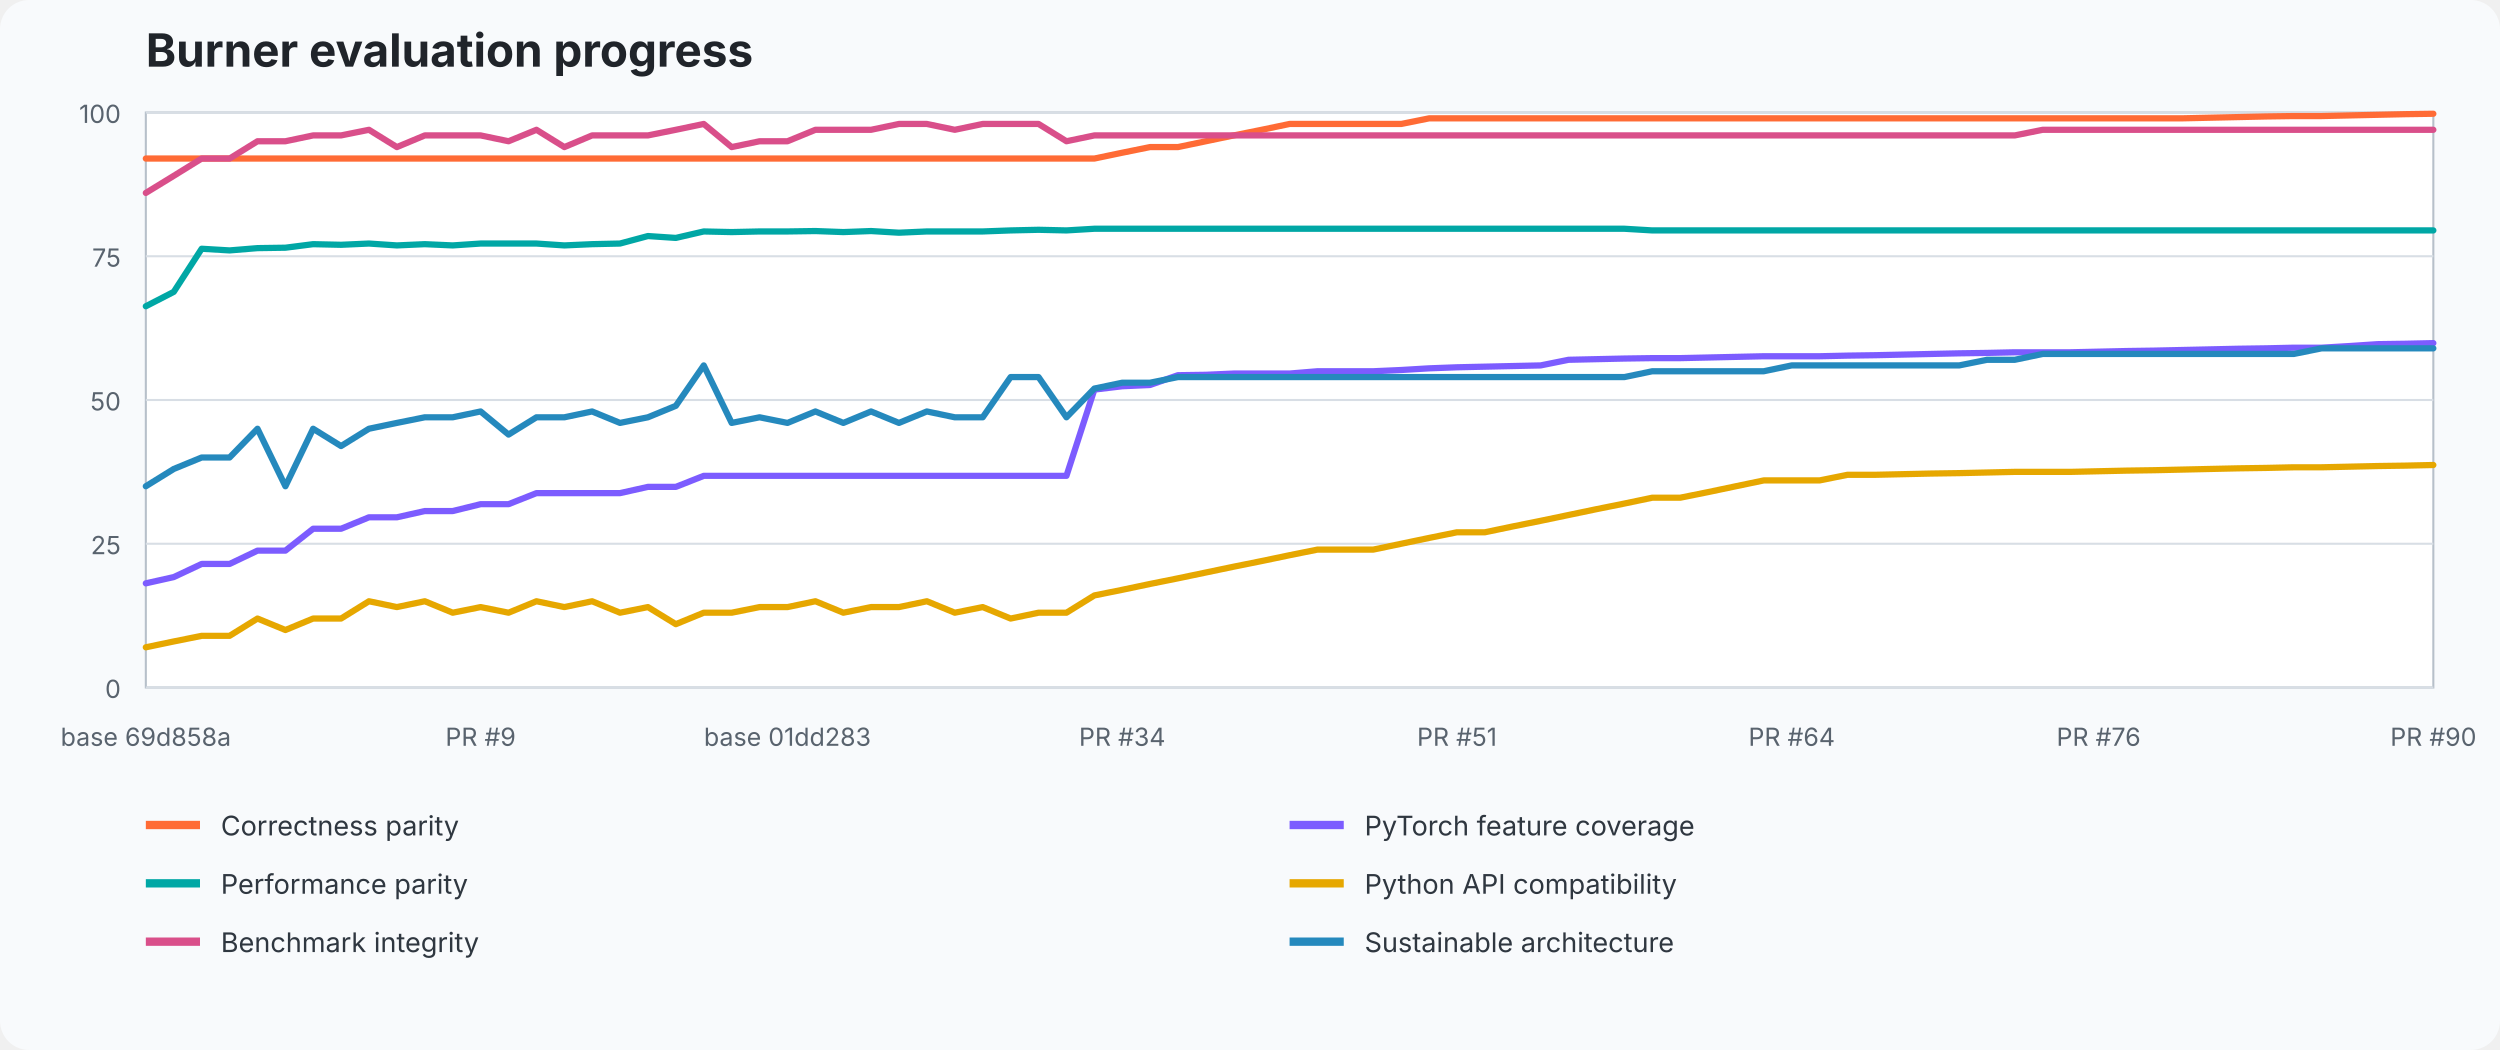
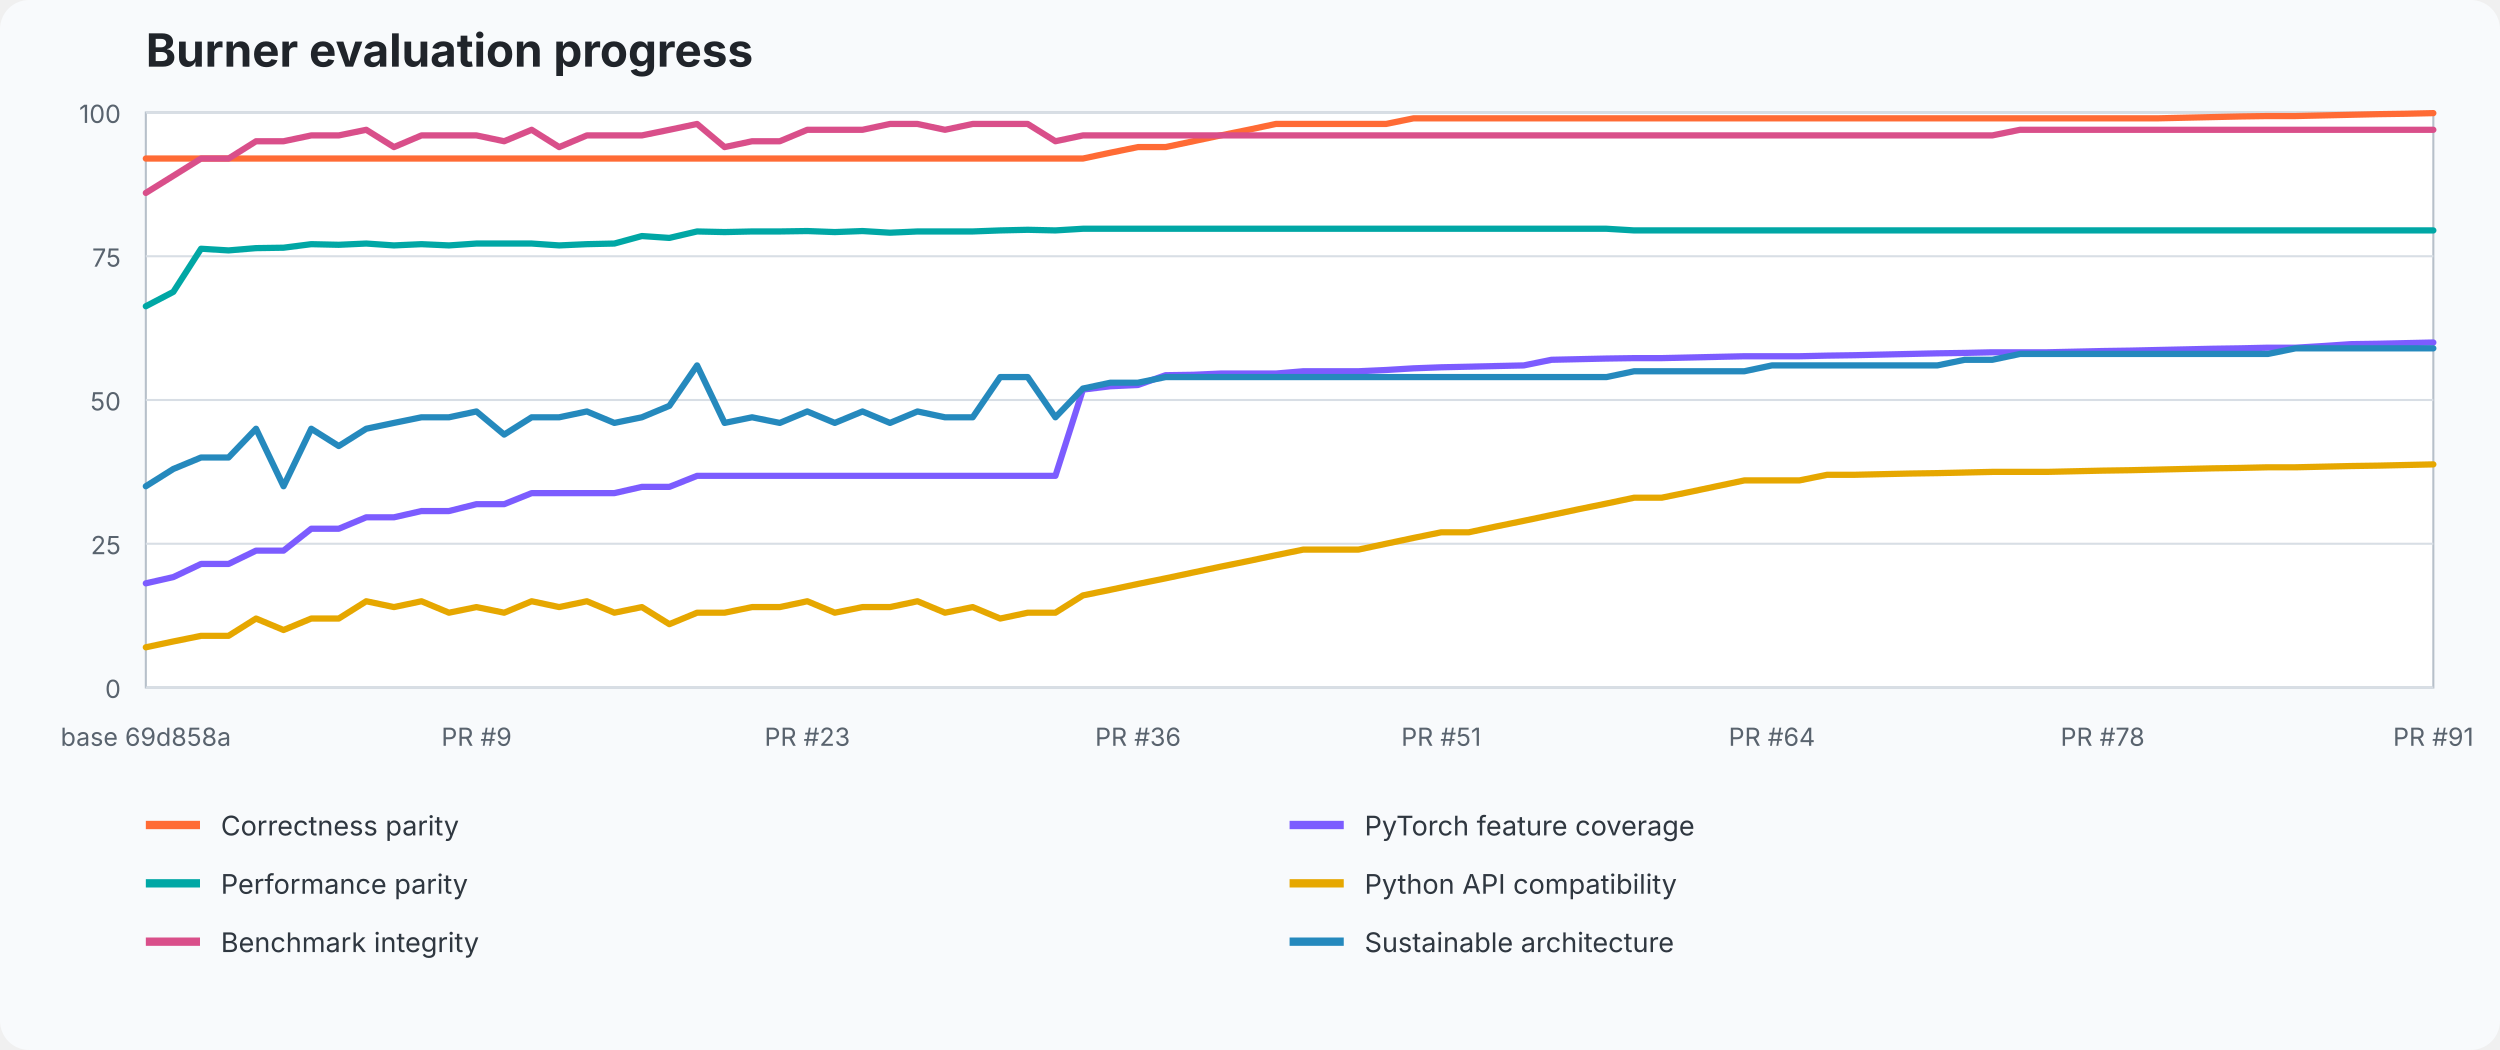
<svg xmlns="http://www.w3.org/2000/svg" width="1200" height="504" viewBox="0 0 1200 504" role="img" aria-labelledby="title desc">
  <style>text{font-family:ui-sans-serif,system-ui,-apple-system,BlinkMacSystemFont,"Segoe UI",sans-serif}.title{font-size:22px;font-weight:700;fill:#20242a}.axis{font-size:12px;fill:#59636e}.legend{font-size:13px;fill:#2f3740}.grid{stroke:#d8dee5;stroke-width:1}.plot{fill:#fff;stroke:#b7c0ca}</style>
  <rect width="100%" height="100%" fill="#f8fafc" rx="14" />
  <text x="70" y="32" class="title">Burner evaluation progress</text>
  <rect x="70" y="54" width="1098" height="276" class="plot" />
  <line x1="70" y1="330" x2="1168" y2="330" class="grid" />
  <text x="58" y="335" text-anchor="end" class="axis">0</text>
  <line x1="70" y1="261" x2="1168" y2="261" class="grid" />
  <text x="58" y="266" text-anchor="end" class="axis">25</text>
  <line x1="70" y1="192" x2="1168" y2="192" class="grid" />
  <text x="58" y="197" text-anchor="end" class="axis">50</text>
  <line x1="70" y1="123" x2="1168" y2="123" class="grid" />
  <text x="58" y="128" text-anchor="end" class="axis">75</text>
  <line x1="70" y1="54" x2="1168" y2="54" class="grid" />
  <text x="58" y="59" text-anchor="end" class="axis">100</text>
-   <polyline points="70.0,76.1 83.4,76.1 96.8,76.1 110.2,76.1 123.6,76.1 137.0,76.1 150.3,76.1 163.7,76.1 177.1,76.1 190.5,76.1 203.9,76.1 217.3,76.1 230.7,76.1 244.1,76.1 257.5,76.1 270.9,76.1 284.2,76.1 297.6,76.1 311.0,76.1 324.4,76.1 337.8,76.1 351.2,76.1 364.6,76.1 378.0,76.1 391.4,76.1 404.8,76.1 418.1,76.1 431.5,76.1 444.9,76.1 458.3,76.1 471.7,76.1 485.1,76.1 498.5,76.1 511.9,76.1 525.3,76.1 538.7,73.3 552.0,70.6 565.4,70.6 578.8,67.8 592.2,65.0 605.6,62.3 619.0,59.5 632.4,59.5 645.8,59.5 659.2,59.5 672.6,59.5 686.0,56.8 699.3,56.8 712.7,56.8 726.1,56.8 739.5,56.8 752.9,56.8 766.3,56.8 779.7,56.8 793.1,56.8 806.5,56.8 819.9,56.8 833.2,56.8 846.6,56.8 860.0,56.8 873.4,56.8 886.8,56.8 900.2,56.8 913.6,56.8 927.0,56.8 940.4,56.8 953.8,56.8 967.1,56.8 980.5,56.8 993.9,56.8 1007.3,56.8 1020.7,56.8 1034.1,56.8 1047.5,56.8 1060.9,56.5 1074.3,56.2 1087.7,55.9 1101.0,55.7 1114.4,55.7 1127.8,55.4 1141.2,55.1 1154.6,54.8 1168.0,54.6" fill="none" stroke="#ff6b35" stroke-width="3" stroke-linejoin="round" stroke-linecap="round" />
-   <polyline points="70.0,280.0 83.4,277.0 96.8,270.7 110.2,270.7 123.6,264.3 137.0,264.3 150.3,253.8 163.7,253.8 177.1,248.3 190.5,248.3 203.9,245.3 217.3,245.3 230.7,242.0 244.1,242.0 257.5,236.7 270.9,236.7 284.2,236.7 297.6,236.7 311.0,233.7 324.4,233.7 337.8,228.4 351.2,228.4 364.6,228.4 378.0,228.4 391.4,228.4 404.8,228.4 418.1,228.4 431.5,228.4 444.9,228.4 458.3,228.4 471.7,228.4 485.1,228.4 498.5,228.4 511.9,228.4 525.3,187.0 538.7,185.4 552.0,184.8 565.4,180.1 578.8,179.9 592.2,179.3 605.6,179.3 619.0,179.3 632.4,178.2 645.8,178.2 659.2,178.2 672.6,177.6 686.0,176.8 699.3,176.3 712.7,176.0 726.1,175.7 739.5,175.4 752.9,172.7 766.3,172.4 779.7,172.1 793.1,171.9 806.5,171.9 819.9,171.6 833.2,171.3 846.6,171.0 860.0,171.0 873.4,171.0 886.8,170.7 900.2,170.5 913.6,170.2 927.0,169.9 940.4,169.6 953.8,169.4 967.1,169.1 980.5,169.1 993.9,169.1 1007.3,168.8 1020.7,168.5 1034.1,168.3 1047.5,168.0 1060.9,167.7 1074.3,167.4 1087.7,167.2 1101.0,166.9 1114.4,166.9 1127.8,166.1 1141.2,165.2 1154.6,165.0 1168.0,164.7" fill="none" stroke="#7c5cff" stroke-width="3" stroke-linejoin="round" stroke-linecap="round" />
-   <polyline points="70.0,147.0 83.4,140.1 96.8,119.4 110.2,120.2 123.6,119.1 137.0,118.9 150.3,117.2 163.7,117.5 177.1,116.9 190.5,117.8 203.9,117.2 217.3,117.8 230.7,116.9 244.1,116.9 257.5,116.9 270.9,117.8 284.2,117.2 297.6,116.9 311.0,113.3 324.4,114.2 337.8,111.1 351.2,111.4 364.6,111.1 378.0,111.1 391.4,110.9 404.8,111.4 418.1,110.9 431.5,111.7 444.9,111.1 458.3,111.1 471.7,111.1 485.1,110.6 498.5,110.3 511.9,110.6 525.3,109.8 538.7,109.8 552.0,109.8 565.4,109.8 578.8,109.8 592.2,109.8 605.6,109.8 619.0,109.8 632.4,109.8 645.8,109.8 659.2,109.8 672.6,109.8 686.0,109.8 699.3,109.8 712.7,109.8 726.1,109.8 739.5,109.8 752.9,109.8 766.3,109.8 779.7,109.8 793.1,110.6 806.5,110.6 819.9,110.6 833.2,110.6 846.6,110.6 860.0,110.6 873.4,110.6 886.8,110.6 900.2,110.6 913.6,110.6 927.0,110.6 940.4,110.6 953.8,110.6 967.1,110.6 980.5,110.6 993.9,110.6 1007.3,110.6 1020.7,110.6 1034.1,110.6 1047.5,110.6 1060.9,110.6 1074.3,110.6 1087.7,110.6 1101.0,110.6 1114.4,110.6 1127.8,110.6 1141.2,110.6 1154.6,110.6 1168.0,110.6" fill="none" stroke="#00a7a5" stroke-width="3" stroke-linejoin="round" stroke-linecap="round" />
-   <polyline points="70.0,310.7 83.4,307.9 96.8,305.2 110.2,305.2 123.6,296.9 137.0,302.4 150.3,296.9 163.7,296.9 177.1,288.6 190.5,291.4 203.9,288.6 217.3,294.1 230.7,291.4 244.1,294.1 257.5,288.6 270.9,291.4 284.2,288.6 297.6,294.1 311.0,291.4 324.4,299.6 337.8,294.1 351.2,294.1 364.6,291.4 378.0,291.4 391.4,288.6 404.8,294.1 418.1,291.4 431.5,291.4 444.9,288.6 458.3,294.1 471.7,291.4 485.1,296.9 498.5,294.1 511.9,294.1 525.3,285.8 538.7,283.1 552.0,280.3 565.4,277.6 578.8,274.8 592.2,272.0 605.6,269.3 619.0,266.5 632.4,263.8 645.8,263.8 659.2,263.8 672.6,261.0 686.0,258.2 699.3,255.5 712.7,255.5 726.1,252.7 739.5,250.0 752.9,247.2 766.3,244.4 779.7,241.7 793.1,238.9 806.5,238.9 819.9,236.2 833.2,233.4 846.6,230.6 860.0,230.6 873.4,230.6 886.8,227.9 900.2,227.9 913.6,227.6 927.0,227.3 940.4,227.1 953.8,226.8 967.1,226.5 980.5,226.5 993.9,226.5 1007.3,226.2 1020.7,225.9 1034.1,225.7 1047.5,225.4 1060.9,225.1 1074.3,224.8 1087.7,224.6 1101.0,224.3 1114.4,224.3 1127.8,224.0 1141.2,223.7 1154.6,223.5 1168.0,223.2" fill="none" stroke="#e6a700" stroke-width="3" stroke-linejoin="round" stroke-linecap="round" />
-   <polyline points="70.0,92.6 83.4,84.4 96.8,76.1 110.2,76.1 123.6,67.8 137.0,67.8 150.3,65.0 163.7,65.0 177.1,62.3 190.5,70.6 203.9,65.0 217.3,65.0 230.7,65.0 244.1,67.8 257.5,62.3 270.9,70.6 284.2,65.0 297.6,65.0 311.0,65.0 324.4,62.3 337.8,59.5 351.2,70.6 364.6,67.8 378.0,67.8 391.4,62.3 404.8,62.3 418.1,62.3 431.5,59.5 444.9,59.5 458.3,62.3 471.7,59.5 485.1,59.5 498.5,59.5 511.9,67.8 525.3,65.0 538.7,65.0 552.0,65.0 565.4,65.0 578.8,65.0 592.2,65.0 605.6,65.0 619.0,65.0 632.4,65.0 645.8,65.0 659.2,65.0 672.6,65.0 686.0,65.0 699.3,65.0 712.7,65.0 726.1,65.0 739.5,65.0 752.9,65.0 766.3,65.0 779.7,65.0 793.1,65.0 806.5,65.0 819.9,65.0 833.2,65.0 846.6,65.0 860.0,65.0 873.4,65.0 886.8,65.0 900.2,65.0 913.6,65.0 927.0,65.0 940.4,65.0 953.8,65.0 967.1,65.0 980.5,62.3 993.9,62.3 1007.3,62.3 1020.7,62.3 1034.1,62.3 1047.5,62.3 1060.9,62.3 1074.3,62.3 1087.7,62.3 1101.0,62.3 1114.4,62.3 1127.8,62.3 1141.2,62.3 1154.6,62.3 1168.0,62.3" fill="none" stroke="#d94f8a" stroke-width="3" stroke-linejoin="round" stroke-linecap="round" />
-   <polyline points="70.0,233.4 83.4,225.1 96.8,219.6 110.2,219.6 123.6,205.8 137.0,233.4 150.3,205.8 163.7,214.1 177.1,205.8 190.5,203.0 203.9,200.3 217.3,200.3 230.7,197.5 244.1,208.6 257.5,200.3 270.9,200.3 284.2,197.5 297.6,203.0 311.0,200.3 324.4,194.8 337.8,175.4 351.2,203.0 364.6,200.3 378.0,203.0 391.4,197.5 404.8,203.0 418.1,197.5 431.5,203.0 444.9,197.5 458.3,200.3 471.7,200.3 485.1,181.0 498.5,181.0 511.9,200.3 525.3,186.5 538.7,183.7 552.0,183.7 565.4,181.0 578.8,181.0 592.2,181.0 605.6,181.0 619.0,181.0 632.4,181.0 645.8,181.0 659.2,181.0 672.6,181.0 686.0,181.0 699.3,181.0 712.7,181.0 726.1,181.0 739.5,181.0 752.9,181.0 766.3,181.0 779.7,181.0 793.1,178.2 806.5,178.2 819.9,178.2 833.2,178.2 846.6,178.2 860.0,175.4 873.4,175.4 886.8,175.4 900.2,175.4 913.6,175.4 927.0,175.4 940.4,175.4 953.8,172.7 967.1,172.7 980.5,169.9 993.9,169.9 1007.3,169.9 1020.7,169.9 1034.1,169.9 1047.5,169.9 1060.9,169.9 1074.3,169.9 1087.7,169.9 1101.0,169.9 1114.4,167.2 1127.8,167.2 1141.2,167.2 1154.6,167.2 1168.0,167.2" fill="none" stroke="#2589bd" stroke-width="3" stroke-linejoin="round" stroke-linecap="round" />
+   <polyline points="70.0,76.1 83.2,76.1 96.5,76.1 109.7,76.1 122.9,76.1 136.1,76.1 149.4,76.1 162.6,76.1 175.8,76.1 189.1,76.1 202.3,76.1 215.5,76.1 228.7,76.1 242.0,76.1 255.2,76.1 268.4,76.1 281.7,76.1 294.9,76.1 308.1,76.1 321.3,76.1 334.6,76.1 347.8,76.1 361.0,76.1 374.3,76.1 387.5,76.1 400.7,76.1 414.0,76.1 427.2,76.1 440.4,76.1 453.6,76.1 466.9,76.1 480.1,76.1 493.3,76.1 506.6,76.1 519.8,76.1 533.0,73.3 546.2,70.6 559.5,70.6 572.7,67.8 585.9,65.0 599.2,62.3 612.4,59.5 625.6,59.5 638.8,59.5 652.1,59.5 665.3,59.5 678.5,56.8 691.8,56.8 705.0,56.8 718.2,56.8 731.4,56.8 744.7,56.8 757.9,56.8 771.1,56.8 784.4,56.8 797.6,56.8 810.8,56.8 824.0,56.8 837.3,56.8 850.5,56.8 863.7,56.8 877.0,56.8 890.2,56.8 903.4,56.8 916.7,56.8 929.9,56.8 943.1,56.8 956.3,56.8 969.6,56.8 982.8,56.8 996.0,56.8 1009.3,56.8 1022.5,56.8 1035.7,56.8 1048.9,56.5 1062.2,56.2 1075.4,55.9 1088.6,55.7 1101.9,55.7 1115.1,55.4 1128.3,55.1 1141.5,54.8 1154.8,54.6 1168.0,54.3" fill="none" stroke="#ff6b35" stroke-width="3" stroke-linejoin="round" stroke-linecap="round" />
+   <polyline points="70.0,280.0 83.2,277.0 96.5,270.7 109.7,270.7 122.9,264.3 136.1,264.3 149.4,253.8 162.6,253.8 175.8,248.3 189.1,248.3 202.3,245.3 215.5,245.3 228.7,242.0 242.0,242.0 255.2,236.7 268.4,236.7 281.7,236.7 294.9,236.7 308.1,233.7 321.3,233.7 334.6,228.4 347.8,228.4 361.0,228.4 374.3,228.4 387.5,228.4 400.7,228.4 414.0,228.4 427.2,228.4 440.4,228.4 453.6,228.4 466.9,228.4 480.1,228.4 493.3,228.4 506.6,228.4 519.8,187.0 533.0,185.4 546.2,184.8 559.5,180.1 572.7,179.9 585.9,179.3 599.2,179.3 612.4,179.3 625.6,178.2 638.8,178.2 652.1,178.2 665.3,177.6 678.5,176.8 691.8,176.3 705.0,176.0 718.2,175.7 731.4,175.4 744.7,172.7 757.9,172.4 771.1,172.1 784.4,171.9 797.6,171.9 810.8,171.6 824.0,171.3 837.3,171.0 850.5,171.0 863.7,171.0 877.0,170.7 890.2,170.5 903.4,170.2 916.7,169.9 929.9,169.6 943.1,169.4 956.3,169.1 969.6,169.1 982.8,169.1 996.0,168.8 1009.3,168.5 1022.5,168.3 1035.7,168.0 1048.9,167.7 1062.2,167.4 1075.4,167.2 1088.6,166.9 1101.9,166.9 1115.1,166.1 1128.3,165.2 1141.5,165.0 1154.8,164.7 1168.0,164.4" fill="none" stroke="#7c5cff" stroke-width="3" stroke-linejoin="round" stroke-linecap="round" />
+   <polyline points="70.0,147.0 83.2,140.1 96.5,119.4 109.7,120.2 122.9,119.1 136.1,118.9 149.4,117.2 162.6,117.5 175.8,116.9 189.1,117.8 202.3,117.2 215.5,117.8 228.7,116.9 242.0,116.9 255.2,116.9 268.4,117.8 281.7,117.2 294.9,116.9 308.1,113.3 321.3,114.2 334.6,111.1 347.8,111.4 361.0,111.1 374.3,111.1 387.5,110.9 400.7,111.4 414.0,110.9 427.2,111.7 440.4,111.1 453.6,111.1 466.9,111.1 480.1,110.6 493.3,110.3 506.6,110.6 519.8,109.8 533.0,109.8 546.2,109.8 559.5,109.8 572.7,109.8 585.9,109.8 599.2,109.8 612.4,109.8 625.6,109.8 638.8,109.8 652.1,109.8 665.3,109.8 678.5,109.8 691.8,109.8 705.0,109.8 718.2,109.8 731.4,109.8 744.7,109.8 757.9,109.8 771.1,109.8 784.4,110.6 797.6,110.6 810.8,110.6 824.0,110.6 837.3,110.6 850.5,110.6 863.7,110.6 877.0,110.6 890.2,110.6 903.4,110.6 916.7,110.6 929.9,110.6 943.1,110.6 956.3,110.6 969.6,110.6 982.8,110.6 996.0,110.6 1009.3,110.6 1022.5,110.6 1035.7,110.6 1048.9,110.6 1062.2,110.6 1075.4,110.6 1088.6,110.6 1101.9,110.6 1115.1,110.6 1128.3,110.6 1141.5,110.6 1154.8,110.6 1168.0,110.6" fill="none" stroke="#00a7a5" stroke-width="3" stroke-linejoin="round" stroke-linecap="round" />
+   <polyline points="70.0,310.7 83.2,307.9 96.5,305.2 109.7,305.2 122.9,296.9 136.1,302.4 149.4,296.9 162.6,296.9 175.8,288.6 189.1,291.4 202.3,288.6 215.5,294.1 228.7,291.4 242.0,294.1 255.2,288.6 268.4,291.4 281.7,288.6 294.9,294.1 308.1,291.4 321.3,299.6 334.6,294.1 347.8,294.1 361.0,291.4 374.3,291.4 387.5,288.6 400.7,294.1 414.0,291.4 427.2,291.4 440.4,288.6 453.6,294.1 466.9,291.4 480.1,296.9 493.3,294.1 506.6,294.1 519.8,285.8 533.0,283.1 546.2,280.3 559.5,277.6 572.7,274.8 585.9,272.0 599.2,269.3 612.4,266.5 625.6,263.8 638.8,263.8 652.1,263.8 665.3,261.0 678.5,258.2 691.8,255.5 705.0,255.5 718.2,252.7 731.4,250.0 744.7,247.2 757.9,244.4 771.1,241.7 784.4,238.9 797.6,238.9 810.8,236.2 824.0,233.4 837.3,230.6 850.5,230.6 863.7,230.6 877.0,227.9 890.2,227.9 903.4,227.6 916.7,227.3 929.9,227.1 943.1,226.8 956.3,226.5 969.6,226.5 982.8,226.5 996.0,226.2 1009.3,225.9 1022.5,225.7 1035.7,225.4 1048.9,225.1 1062.2,224.8 1075.4,224.6 1088.6,224.3 1101.9,224.3 1115.1,224.0 1128.3,223.7 1141.5,223.5 1154.8,223.2 1168.0,222.9" fill="none" stroke="#e6a700" stroke-width="3" stroke-linejoin="round" stroke-linecap="round" />
+   <polyline points="70.0,92.6 83.2,84.4 96.5,76.1 109.7,76.1 122.9,67.8 136.1,67.8 149.4,65.0 162.6,65.0 175.8,62.3 189.1,70.6 202.3,65.0 215.5,65.0 228.7,65.0 242.0,67.8 255.2,62.3 268.4,70.6 281.7,65.0 294.9,65.0 308.1,65.0 321.3,62.3 334.6,59.5 347.8,70.6 361.0,67.8 374.3,67.8 387.5,62.3 400.7,62.3 414.0,62.3 427.2,59.5 440.4,59.5 453.6,62.3 466.9,59.5 480.1,59.5 493.3,59.5 506.6,67.8 519.8,65.0 533.0,65.0 546.2,65.0 559.5,65.0 572.7,65.0 585.9,65.0 599.2,65.0 612.4,65.0 625.6,65.0 638.8,65.0 652.1,65.0 665.3,65.0 678.5,65.0 691.8,65.0 705.0,65.0 718.2,65.0 731.4,65.0 744.7,65.0 757.9,65.0 771.1,65.0 784.4,65.0 797.6,65.0 810.8,65.0 824.0,65.0 837.3,65.0 850.5,65.0 863.7,65.0 877.0,65.0 890.2,65.0 903.4,65.0 916.7,65.0 929.9,65.0 943.1,65.0 956.3,65.0 969.6,62.3 982.8,62.3 996.0,62.3 1009.3,62.3 1022.5,62.3 1035.7,62.3 1048.9,62.3 1062.2,62.3 1075.4,62.3 1088.6,62.3 1101.9,62.3 1115.1,62.3 1128.3,62.3 1141.5,62.3 1154.8,62.3 1168.0,62.3" fill="none" stroke="#d94f8a" stroke-width="3" stroke-linejoin="round" stroke-linecap="round" />
+   <polyline points="70.0,233.4 83.2,225.1 96.5,219.6 109.7,219.6 122.9,205.8 136.1,233.4 149.4,205.8 162.6,214.1 175.8,205.8 189.1,203.0 202.3,200.3 215.5,200.3 228.7,197.5 242.0,208.6 255.2,200.3 268.4,200.3 281.7,197.5 294.9,203.0 308.1,200.3 321.3,194.8 334.6,175.4 347.8,203.0 361.0,200.3 374.3,203.0 387.5,197.5 400.7,203.0 414.0,197.5 427.2,203.0 440.4,197.5 453.6,200.3 466.9,200.3 480.1,181.0 493.3,181.0 506.6,200.3 519.8,186.5 533.0,183.7 546.2,183.7 559.5,181.0 572.7,181.0 585.9,181.0 599.2,181.0 612.4,181.0 625.6,181.0 638.8,181.0 652.1,181.0 665.3,181.0 678.5,181.0 691.8,181.0 705.0,181.0 718.2,181.0 731.4,181.0 744.7,181.0 757.9,181.0 771.1,181.0 784.4,178.2 797.6,178.2 810.8,178.2 824.0,178.2 837.3,178.2 850.5,175.4 863.7,175.4 877.0,175.4 890.2,175.4 903.4,175.4 916.7,175.4 929.9,175.4 943.1,172.7 956.3,172.7 969.6,169.9 982.8,169.9 996.0,169.9 1009.3,169.9 1022.5,169.9 1035.7,169.9 1048.9,169.9 1062.2,169.9 1075.4,169.9 1088.6,169.9 1101.9,167.2 1115.1,167.2 1128.3,167.2 1141.5,167.2 1154.8,167.2 1168.0,167.2" fill="none" stroke="#2589bd" stroke-width="3" stroke-linejoin="round" stroke-linecap="round" />
  <text x="70" y="358" text-anchor="middle" class="axis">base 69d858a</text>
-   <text x="230.683" y="358" text-anchor="middle" class="axis">PR #9</text>
-   <text x="377.976" y="358" text-anchor="middle" class="axis">base 01dd283</text>
-   <text x="538.659" y="358" text-anchor="middle" class="axis">PR #34</text>
-   <text x="699.341" y="358" text-anchor="middle" class="axis">PR #51</text>
-   <text x="860.024" y="358" text-anchor="middle" class="axis">PR #64</text>
-   <text x="1007.317" y="358" text-anchor="middle" class="axis">PR #76</text>
-   <text x="1168" y="358" text-anchor="middle" class="axis">PR #90</text>
+   <text x="228.747" y="358" text-anchor="middle" class="axis">PR #9</text>
+   <text x="387.494" y="358" text-anchor="middle" class="axis">PR #23</text>
+   <text x="546.241" y="358" text-anchor="middle" class="axis">PR #36</text>
+   <text x="691.759" y="358" text-anchor="middle" class="axis">PR #51</text>
+   <text x="850.506" y="358" text-anchor="middle" class="axis">PR #64</text>
+   <text x="1009.253" y="358" text-anchor="middle" class="axis">PR #78</text>
+   <text x="1168" y="358" text-anchor="middle" class="axis">PR #91</text>
  <line x1="70" y1="396" x2="96" y2="396" stroke="#ff6b35" stroke-width="4" />
  <text x="106" y="401" class="legend">Correctness parity</text>
  <line x1="619" y1="396" x2="645" y2="396" stroke="#7c5cff" stroke-width="4" />
  <text x="655" y="401" class="legend">PyTorch feature coverage</text>
  <line x1="70" y1="424" x2="96" y2="424" stroke="#00a7a5" stroke-width="4" />
  <text x="106" y="429" class="legend">Performance parity</text>
  <line x1="619" y1="424" x2="645" y2="424" stroke="#e6a700" stroke-width="4" />
  <text x="655" y="429" class="legend">Python API compatibility</text>
  <line x1="70" y1="452" x2="96" y2="452" stroke="#d94f8a" stroke-width="4" />
  <text x="106" y="457" class="legend">Benchmark integrity</text>
  <line x1="619" y1="452" x2="645" y2="452" stroke="#2589bd" stroke-width="4" />
  <text x="655" y="457" class="legend">Sustainable architecture</text>
</svg>
